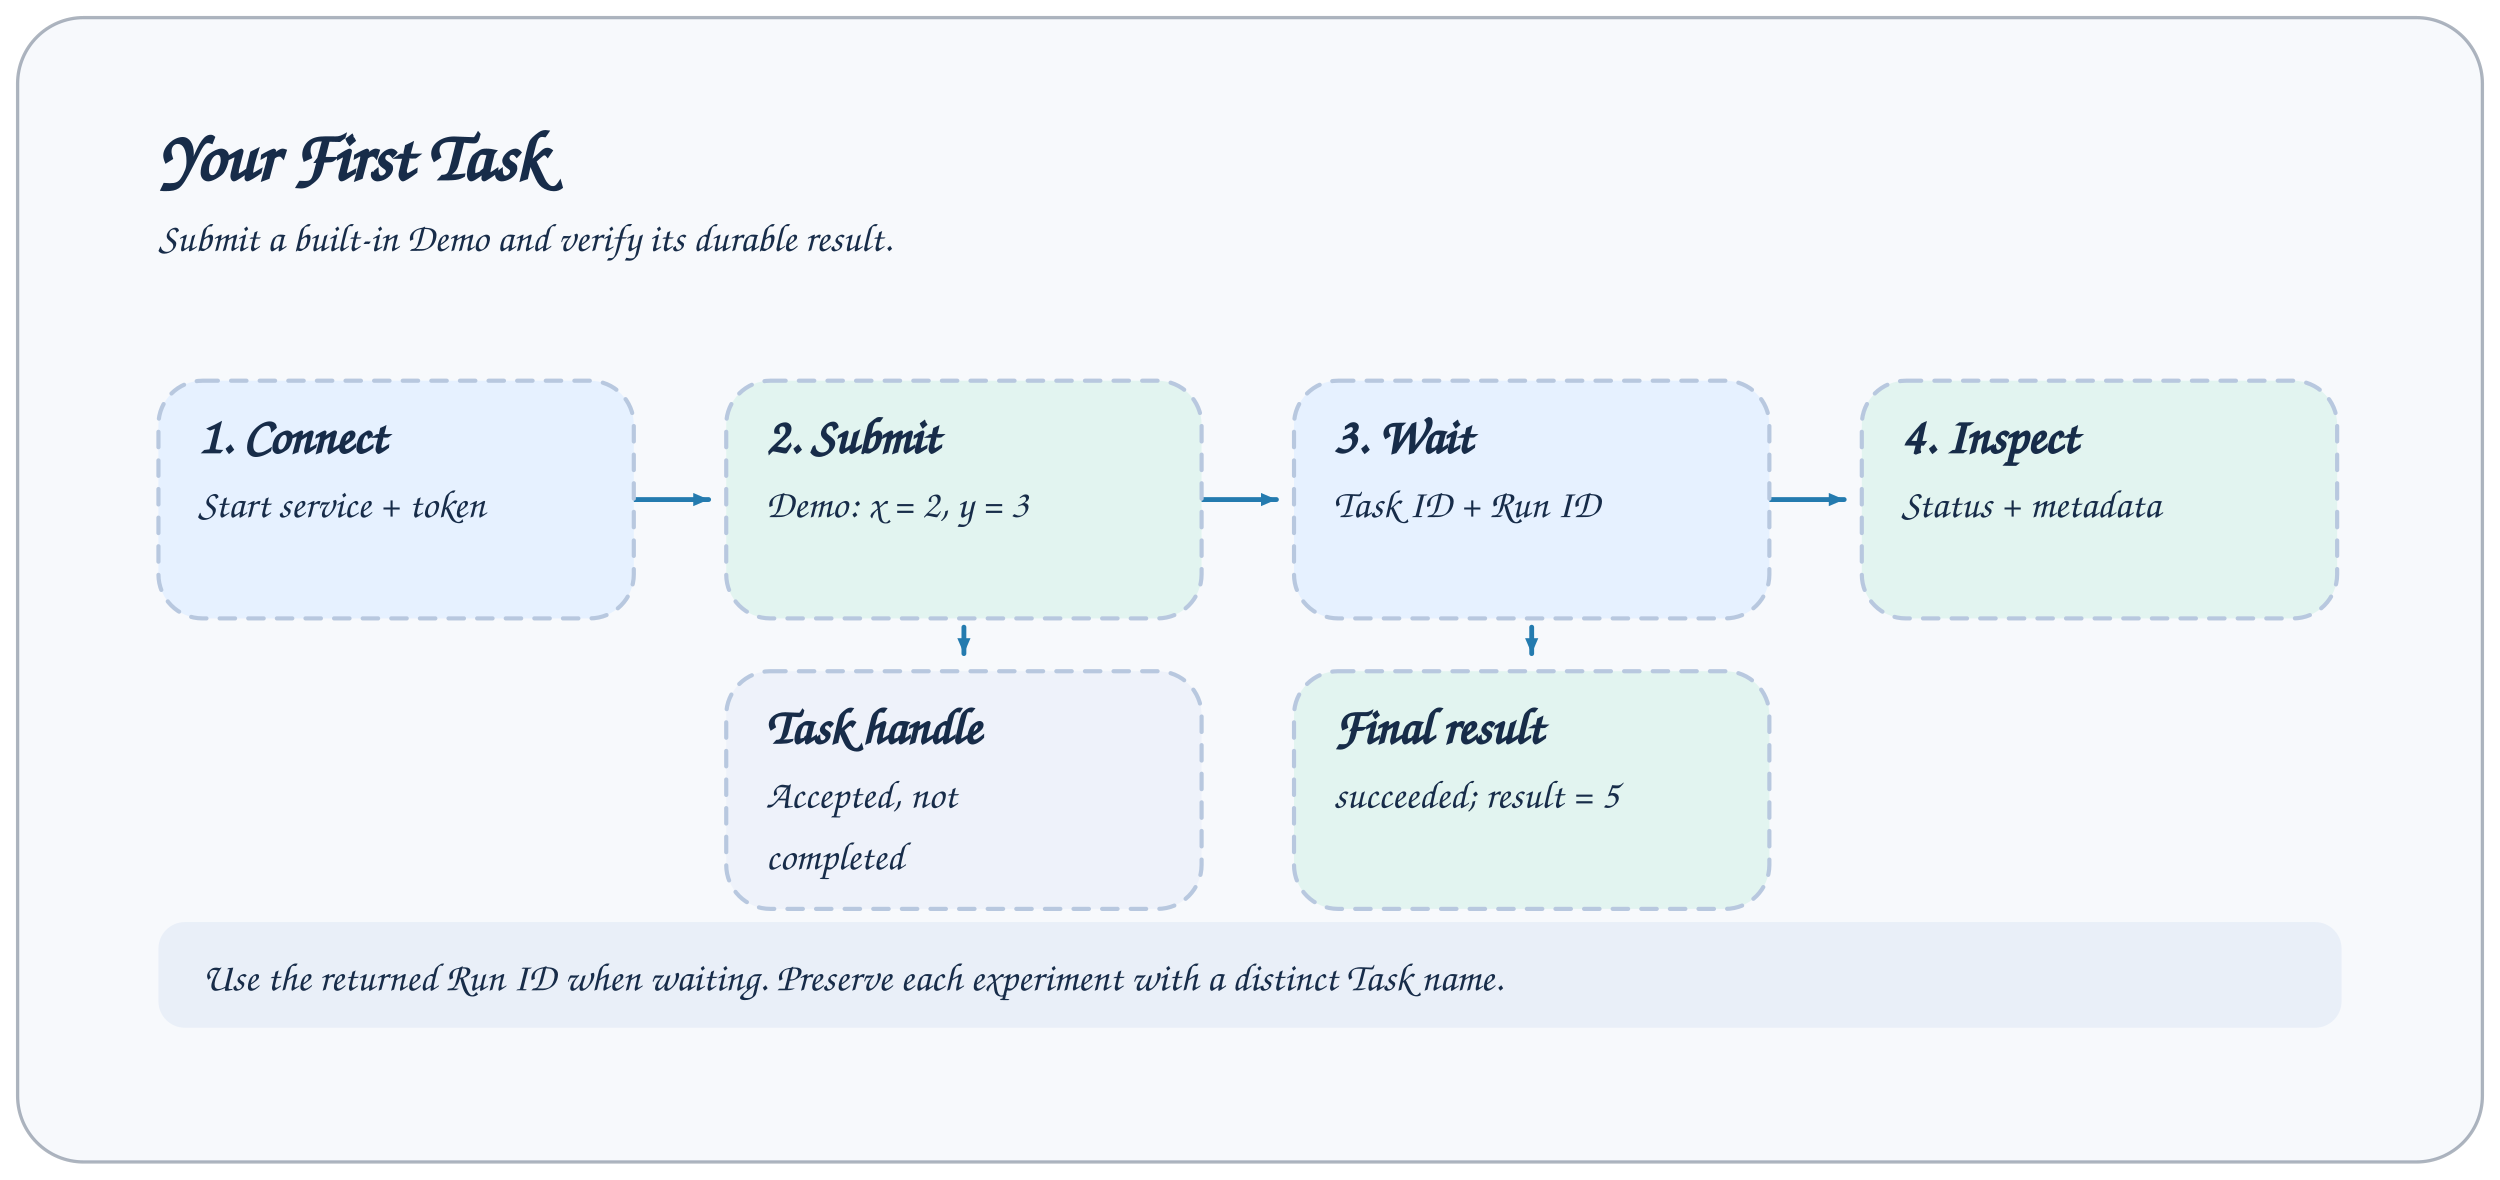
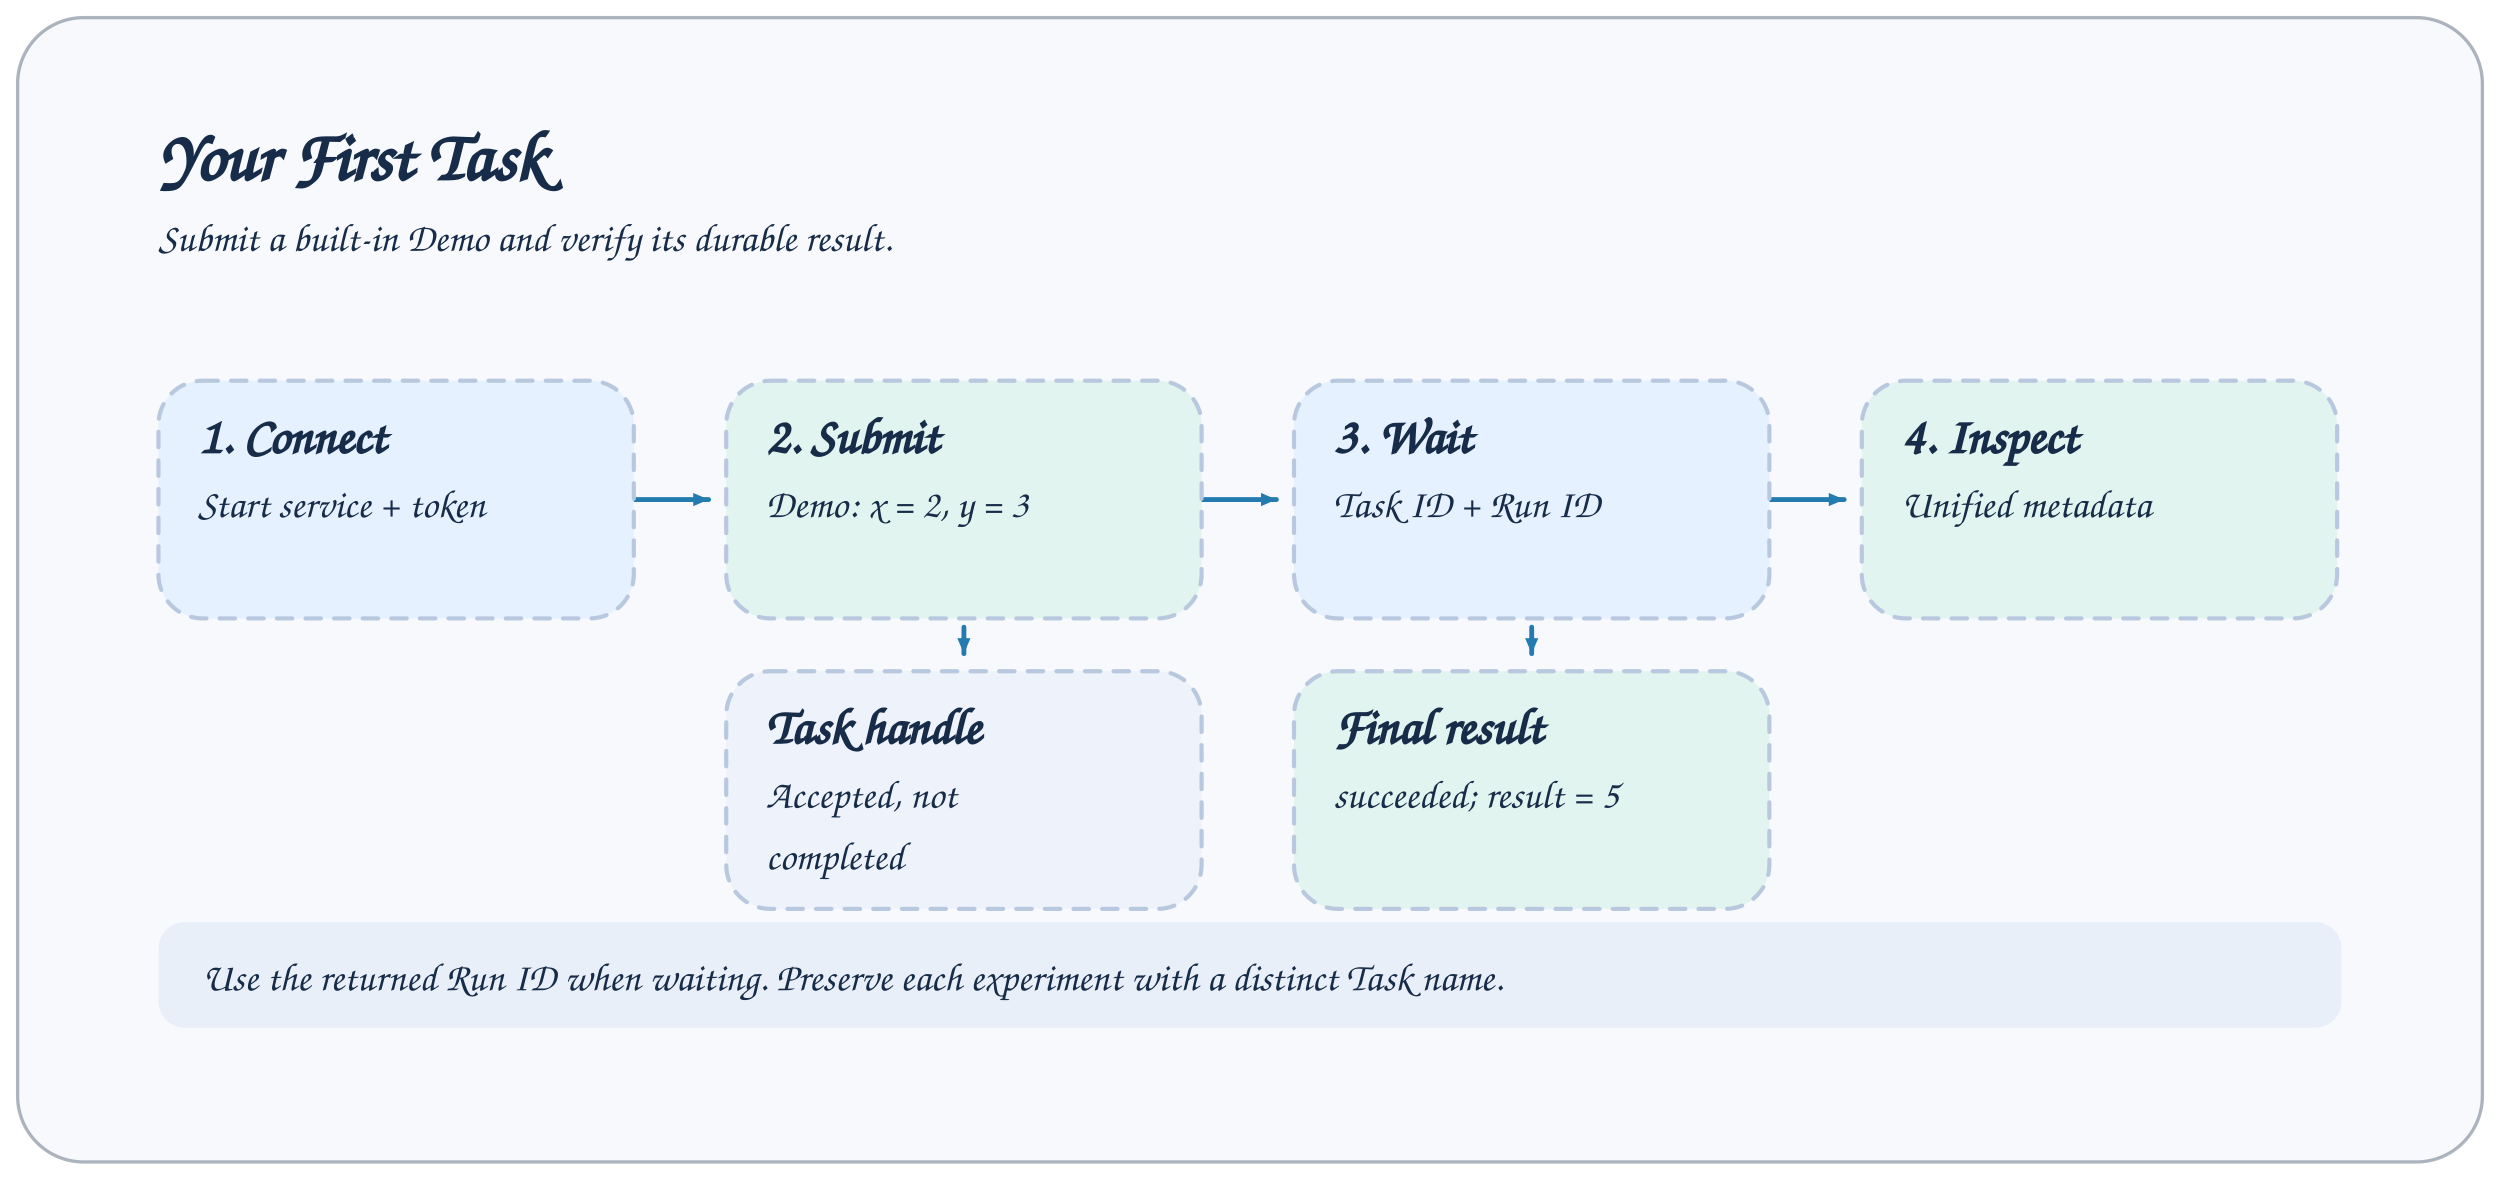
<svg xmlns="http://www.w3.org/2000/svg" width="1136" height="536" viewBox="0 0 1136 536" role="img" aria-labelledby="title desc">
  <defs>
    <marker id="arrow" viewBox="0 0 8 6" refX="7" refY="3" markerWidth="8" markerHeight="6" orient="auto-start-reverse" markerUnits="userSpaceOnUse">
      <path d="M 0 0 L 7 3 L 0 6 z" fill="#247baf" />
    </marker>
  </defs>
  <rect x="8" y="8" width="1120.0" height="520.0" rx="30" fill="#f7f9fc" stroke="#172c49" stroke-width="1.5" stroke-linejoin="round" stroke-opacity="0.35" />
  <g transform="translate(28 28)" font-family="'Comic Sans MS', 'Chalkboard SE', 'Comic Neue', cursive" data-diagram-content="true">
    <g font-family="'Comic Sans MS', 'Chalkboard SE', 'Comic Neue', cursive" fill="#172c49">
      <text x="44" y="54" font-size="32" font-weight="700" text-anchor="start">Your First Task</text>
      <text x="44" y="86" font-size="18" fill="#172c49" text-anchor="start">Submit a built-in Demo and verify its durable result.</text>
      <path d="M260 199H294" fill="none" stroke="#247baf" stroke-width="2.2" marker-end="url(#arrow)" stroke-linecap="round" stroke-linejoin="round" />
      <path d="M518 199H552" fill="none" stroke="#247baf" stroke-width="2.2" marker-end="url(#arrow)" stroke-linecap="round" stroke-linejoin="round" />
      <path d="M776 199H810" fill="none" stroke="#247baf" stroke-width="2.2" marker-end="url(#arrow)" stroke-linecap="round" stroke-linejoin="round" />
      <path d="M410 257V269" fill="none" stroke="#247baf" stroke-width="2.2" marker-end="url(#arrow)" stroke-linecap="round" stroke-linejoin="round" />
      <path d="M668 257V269" fill="none" stroke="#247baf" stroke-width="2.2" marker-end="url(#arrow)" stroke-linecap="round" stroke-linejoin="round" />
      <rect x="44" y="145" width="216" height="108" rx="20" fill="#e6f1ff" stroke="#b8c8df" stroke-width="1.9" stroke-dasharray="7 6" stroke-linecap="round" />
      <text x="62" y="178" font-size="23" font-weight="700">1. Connect</text>
      <text x="62" y="207" font-size="18">Start service + token</text>
      <rect x="302" y="145" width="216" height="108" rx="20" fill="#e2f4f0" stroke="#b8c8df" stroke-width="1.9" stroke-dasharray="7 6" stroke-linecap="round" />
      <text x="320" y="178" font-size="23" font-weight="700">2. Submit</text>
      <text x="320" y="207" font-size="18">Demo: x = 2, y = 3</text>
      <rect x="560" y="145" width="216" height="108" rx="20" fill="#e6f1ff" stroke="#b8c8df" stroke-width="1.9" stroke-dasharray="7 6" stroke-linecap="round" />
      <text x="578" y="178" font-size="23" font-weight="700">3. Wait</text>
      <text x="578" y="207" font-size="18">Task ID + Run ID</text>
      <rect x="818" y="145" width="216" height="108" rx="20" fill="#e2f4f0" stroke="#b8c8df" stroke-width="1.9" stroke-dasharray="7 6" stroke-linecap="round" />
      <text x="836" y="178" font-size="23" font-weight="700">4. Inspect</text>
-       <text x="836" y="207" font-size="18">Status + metadata</text>
+       <text x="836" y="207" font-size="18">Unified metadata</text>
      <rect x="302" y="277" width="216" height="108" rx="20" fill="#eef2fa" stroke="#b8c8df" stroke-width="1.9" stroke-dasharray="7 6" stroke-linecap="round" />
      <text x="320" y="310" font-size="23" font-weight="700">Task handle</text>
      <text x="320" y="339" font-size="18">
        <tspan x="320" dy="0">Accepted, not</tspan>
        <tspan x="320" dy="28">completed</tspan>
      </text>
      <rect x="560" y="277" width="216" height="108" rx="20" fill="#e2f4f0" stroke="#b8c8df" stroke-width="1.9" stroke-dasharray="7 6" stroke-linecap="round" />
      <text x="578" y="310" font-size="23" font-weight="700">Final result</text>
      <text x="578" y="339" font-size="18">succeeded; result = 5</text>
      <rect x="44" y="391" width="992" height="48" rx="12" fill="#e9eff8" />
      <text x="64" y="422" font-size="18" text-anchor="start">Use the returned Run ID when waiting. Preserve each experiment with a distinct Task name.</text>
    </g>
  </g>
</svg>
